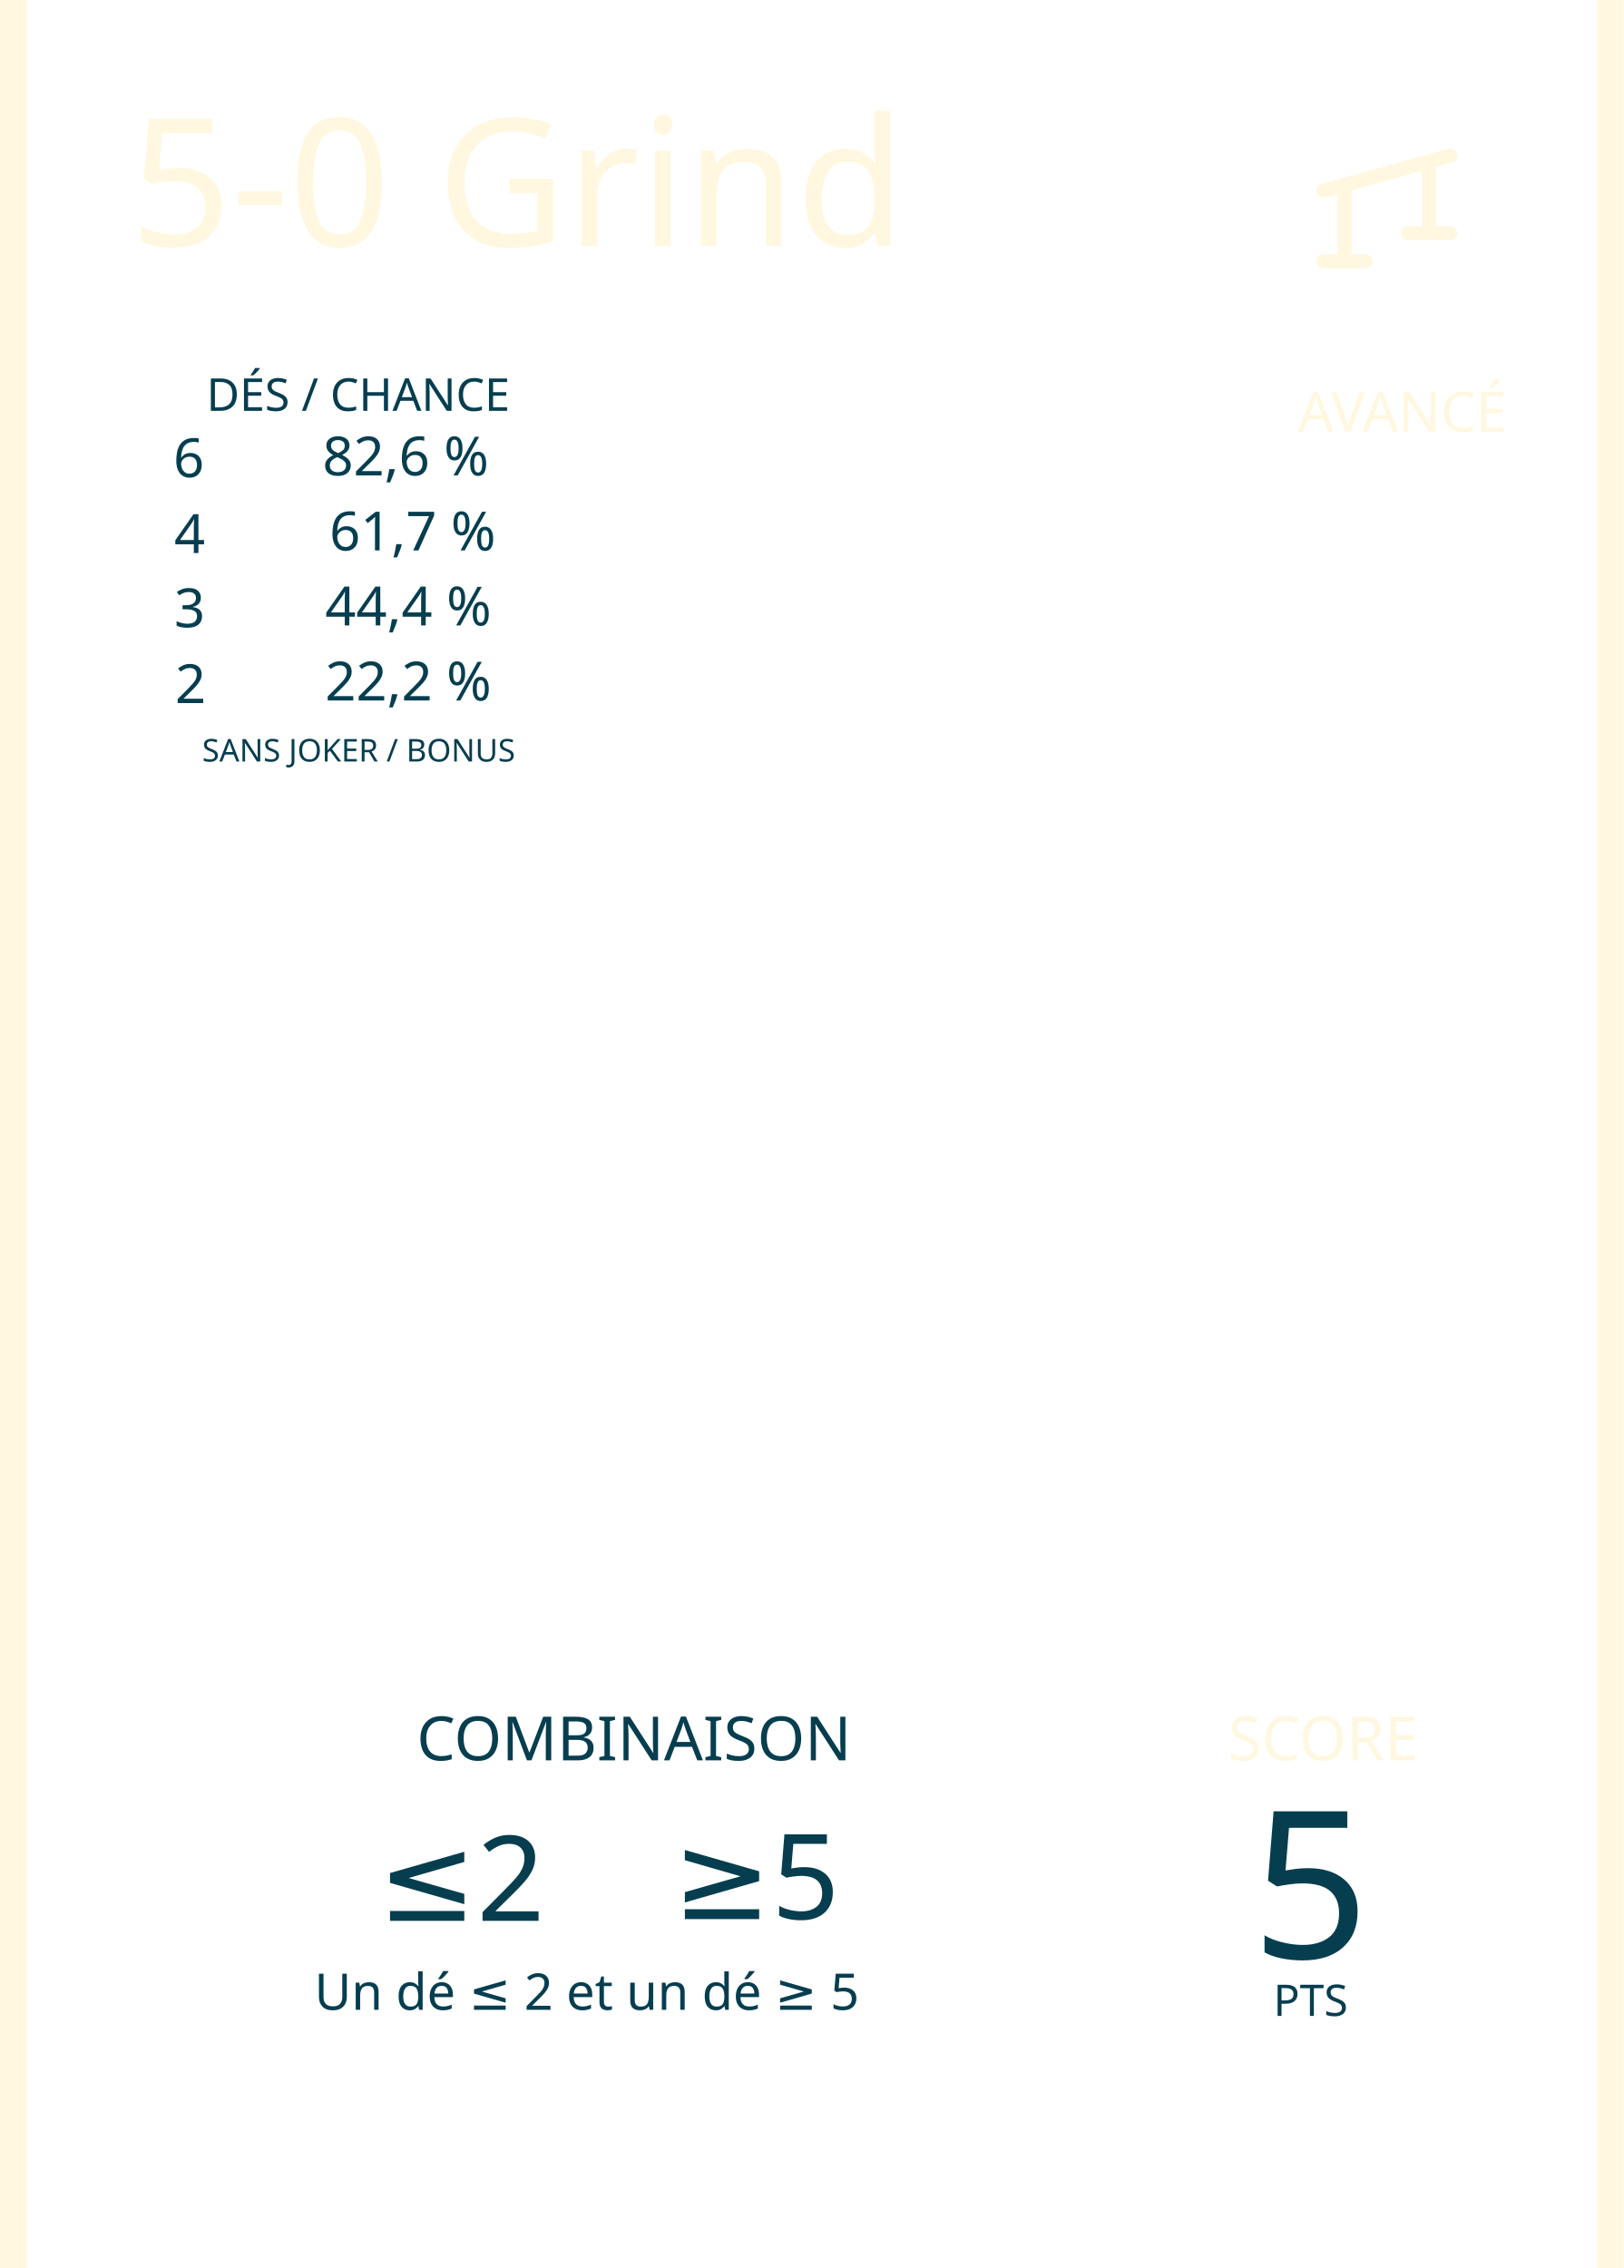
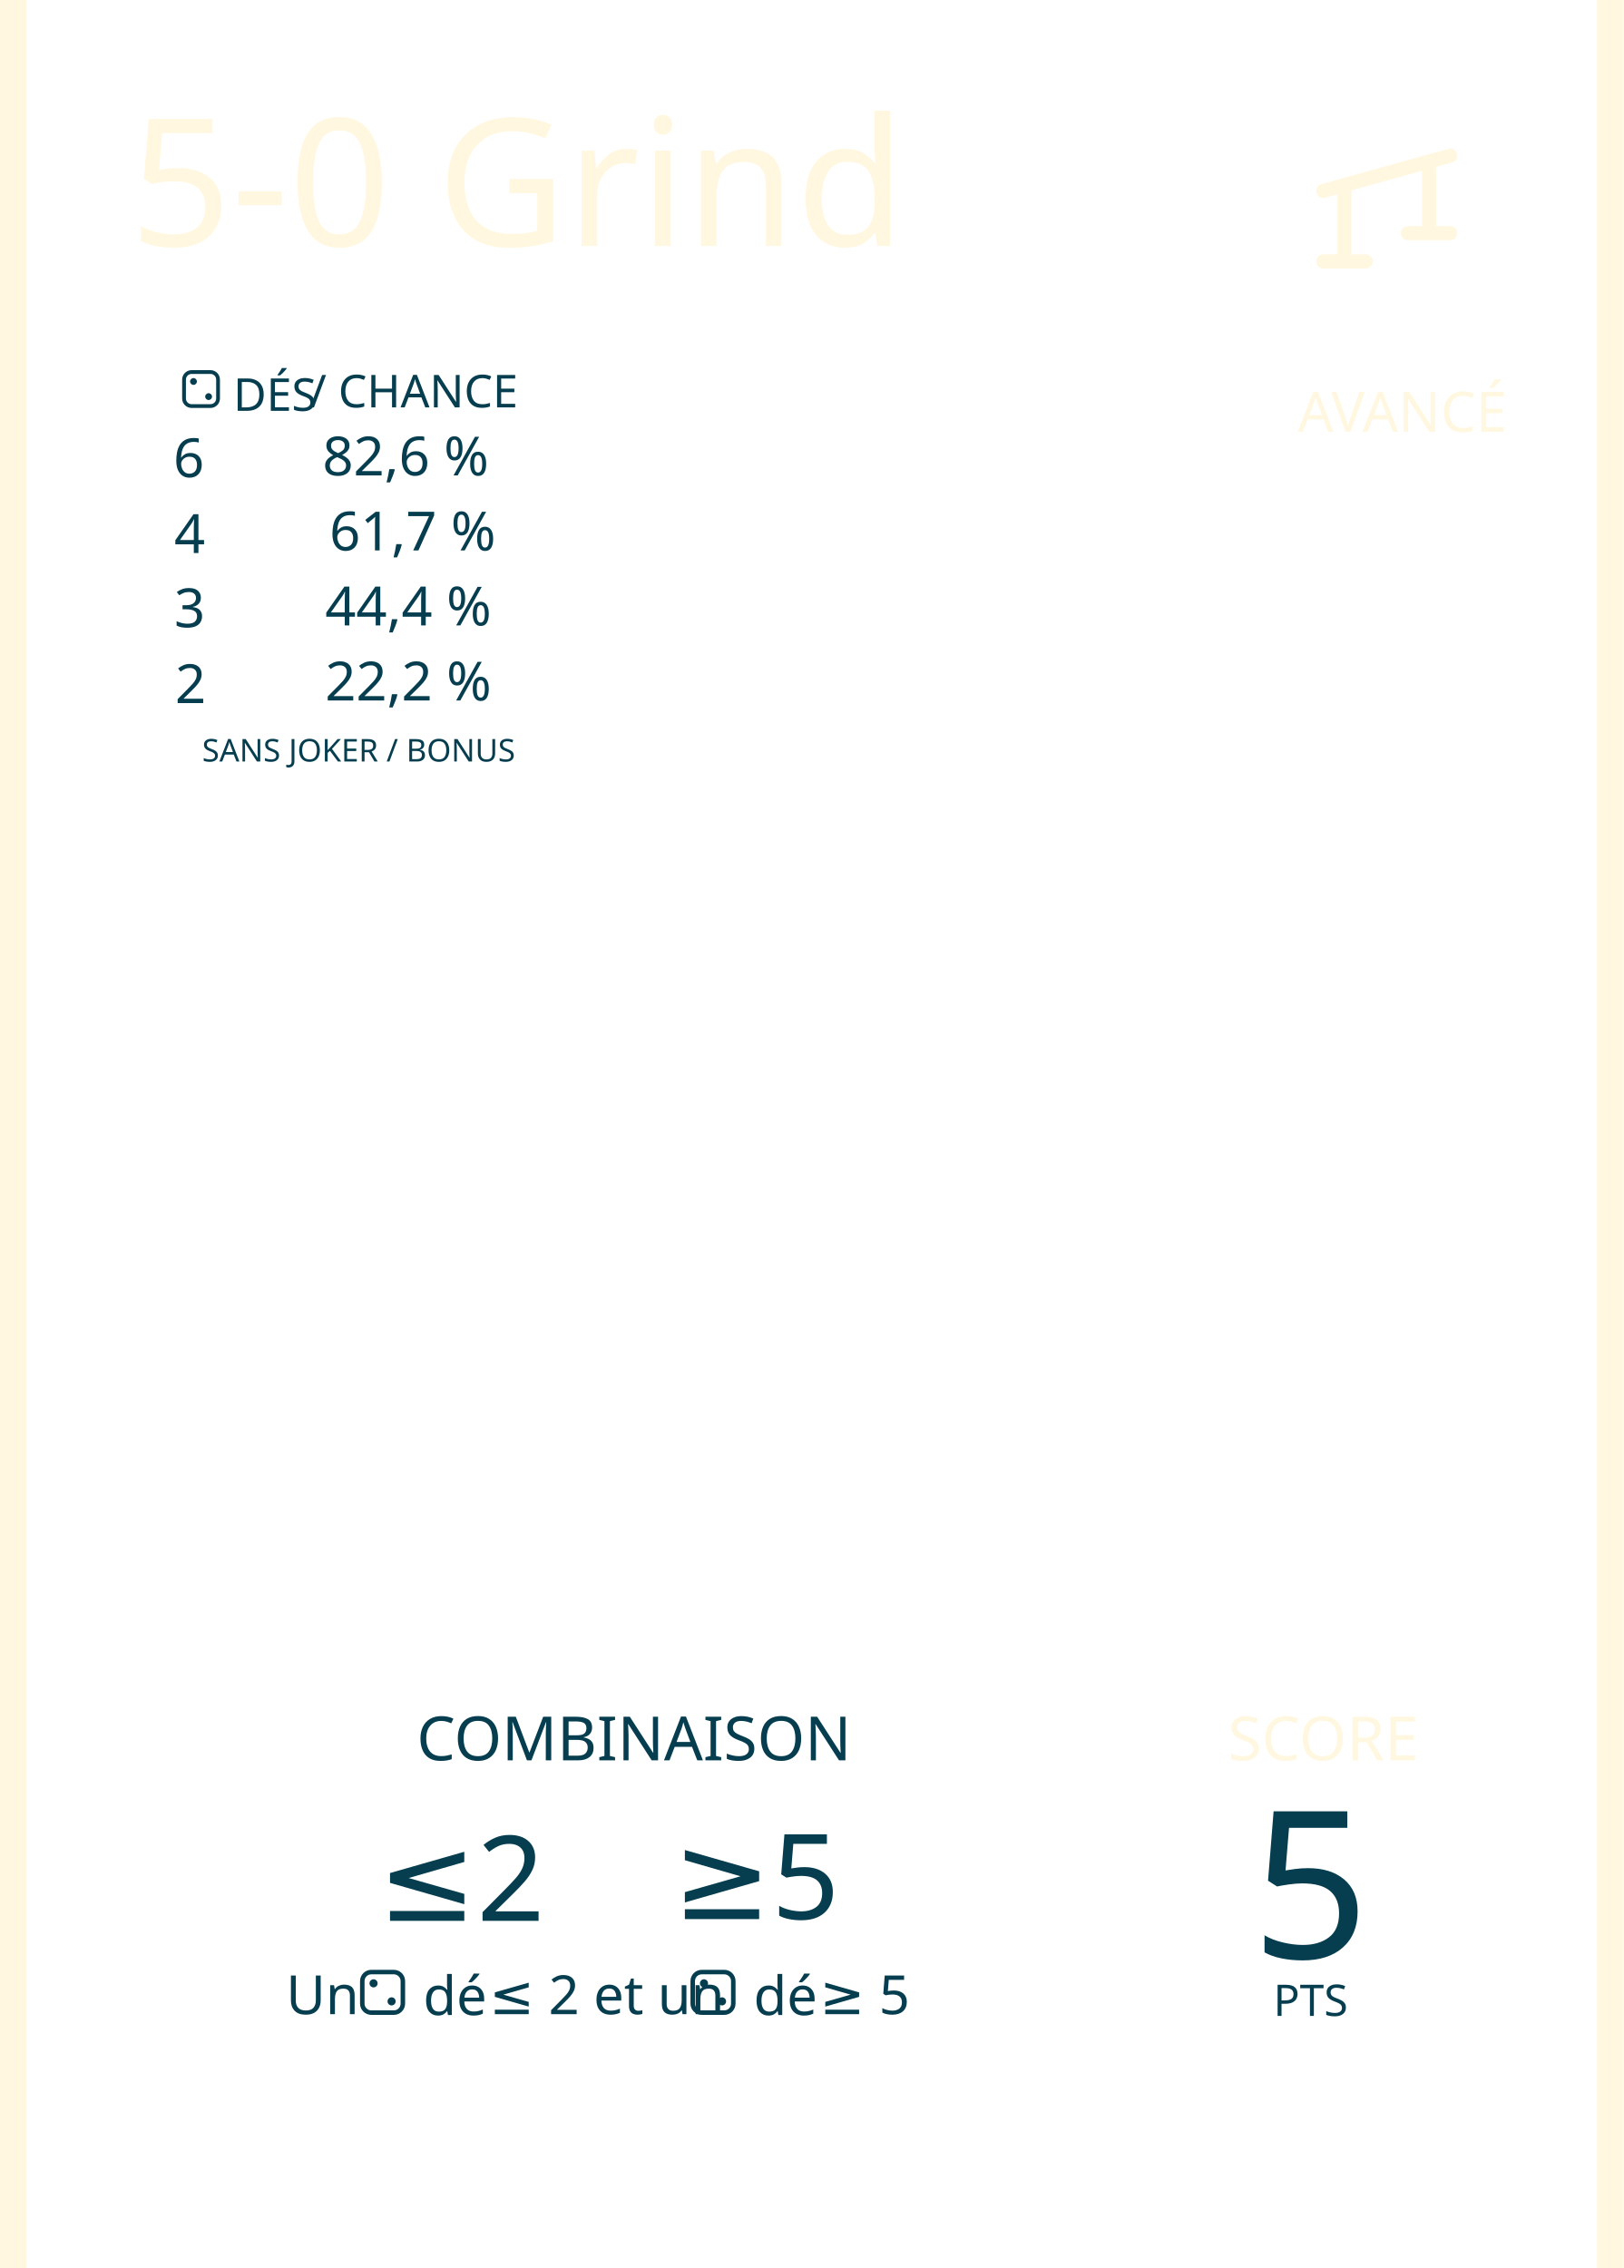
<svg xmlns="http://www.w3.org/2000/svg" width="1008" height="1408" viewBox="-15.341 0 930.682 1300" role="img">
  <g>
    <text x="59" y="141" fill="#fff7df" font-family="Impact,Arial Narrow,sans-serif" font-size="102" font-weight="400" id="card-title">5-0 Grind</text>
    <g color="#fff7df">
      <svg x="731" y="69" width="97" height="97" class="type-icon type-slide" viewBox="0 0 24 24" fill="none" stroke="currentColor" stroke-width="2" stroke-linecap="round" stroke-linejoin="round" role="img" aria-label="slide">
        <path d="m3 10 18-5M6 10v10m12-13v9M3 20h6m6-4h6" />
      </svg>
    </g>
    <g id="badge-information">
-       <text x="103" y="235.5" fill="#063e50" font-family="Impact,Arial Narrow,sans-serif" font-size="26" font-weight="400">DÉS / CHANCE</text>
+       <g transform="translate(172.5 223) scale(1)" color="#063e50">
+         <svg x="-85.61" y="-13" width="26" height="26" class="component-icon component-die" viewBox="0 0 24 24" fill="currentColor" aria-hidden="true">
+           <rect x="3" y="3" width="18" height="18" rx="4" fill="none" stroke="currentColor" stroke-width="2" />
+           <circle cx="8" cy="8" r="1.8" />
+           <circle cx="16" cy="16" r="1.8" />
+         </svg>
+         <text x="-54.11" y="12.5" fill="#063e50" font-family="Impact,Arial Narrow,sans-serif" font-size="26" font-weight="400">DÉS</text>
+         <text x="-10.39" y="10.5" fill="#063e50" font-family="Impact,Arial Narrow,sans-serif" font-size="26" font-weight="400">/ CHANCE</text>
+       </g>
      <text x="84" y="273.5" fill="#063e50" font-family="Impact,Arial Narrow,sans-serif" font-size="31" font-weight="400">6</text>
      <text x="169.5" y="272.5" fill="#063e50" font-family="Impact,Arial Narrow,sans-serif" font-size="31" font-weight="400">82,6 %</text>
      <text x="84.5" y="317" fill="#063e50" font-family="Impact,Arial Narrow,sans-serif" font-size="31" font-weight="400">4</text>
      <text x="173.5" y="315.5" fill="#063e50" font-family="Impact,Arial Narrow,sans-serif" font-size="31" font-weight="400">61,7 %</text>
      <text x="84.5" y="359.5" fill="#063e50" font-family="Impact,Arial Narrow,sans-serif" font-size="31" font-weight="400">3</text>
      <text x="171" y="358.5" fill="#063e50" font-family="Impact,Arial Narrow,sans-serif" font-size="31" font-weight="400">44,4 %</text>
      <text x="85" y="403" fill="#063e50" font-family="Impact,Arial Narrow,sans-serif" font-size="31" font-weight="400">2</text>
      <text x="171" y="401.5" fill="#063e50" font-family="Impact,Arial Narrow,sans-serif" font-size="31" font-weight="400">22,2 %</text>
      <text x="100.5" y="436.5" fill="#063e50" font-family="Impact,Arial Narrow,sans-serif" font-size="18" font-weight="400">SANS JOKER / BONUS</text>
      <text x="728.5" y="247.5" fill="#fff7df" font-family="Impact,Arial Narrow,sans-serif" font-size="32" font-weight="400" id="badge-label">AVANCÉ</text>
    </g>
    <text x="223.5" y="1009" fill="#063e50" font-family="Impact,Arial Narrow,sans-serif" font-size="35" font-weight="400" id="requirement-heading">COMBINAISON</text>
    <text x="201" y="1101" fill="#063e50" font-family="Impact,Arial Narrow,sans-serif" font-size="68" font-weight="400" id="socket-0">≤2</text>
    <text x="370" y="1100" fill="#063e50" font-family="Impact,Arial Narrow,sans-serif" font-size="68" font-weight="400" id="socket-1">≥5</text>
-     <text x="321" y="1152" fill="#063e50" font-size="29" font-weight="400" text-anchor="middle" font-family="Arial Narrow,Segoe UI,sans-serif">Un dé ≤ 2 et un dé ≥ 5</text>
+     <g transform="translate(321 1142) scale(1)" color="#063e50">
+       <text x="-172.39" y="12.5" fill="#063e50" font-family="Impact,Arial Narrow,sans-serif" font-size="31" font-weight="400">Un</text>
+       <svg x="-132.57" y="-15.5" width="31" height="31" class="component-icon component-die" viewBox="0 0 24 24" fill="currentColor" aria-hidden="true">
+         <rect x="3" y="3" width="18" height="18" rx="4" fill="none" stroke="currentColor" stroke-width="2" />
+         <circle cx="8" cy="8" r="1.8" />
+         <circle cx="16" cy="16" r="1.8" />
+       </svg>
+       <text x="-93.82" y="13" fill="#063e50" font-family="Impact,Arial Narrow,sans-serif" font-size="31" font-weight="400">dé</text>
+       <text x="-56" y="12.5" fill="#063e50" font-family="Impact,Arial Narrow,sans-serif" font-size="31" font-weight="400">≤ 2 et un</text>
+       <svg x="56.82" y="-15.5" width="31" height="31" class="component-icon component-die" viewBox="0 0 24 24" fill="currentColor" aria-hidden="true">
+         <rect x="3" y="3" width="18" height="18" rx="4" fill="none" stroke="currentColor" stroke-width="2" />
+         <circle cx="8" cy="8" r="1.8" />
+         <circle cx="16" cy="16" r="1.8" />
+       </svg>
+       <text x="95.57" y="13" fill="#063e50" font-family="Impact,Arial Narrow,sans-serif" font-size="31" font-weight="400">dé</text>
+       <text x="133.39" y="12.5" fill="#063e50" font-family="Impact,Arial Narrow,sans-serif" font-size="31" font-weight="400">≥ 5</text>
+     </g>
    <text x="688.5" y="1009" fill="#fff7df" font-family="Impact,Arial Narrow,sans-serif" font-size="35" font-weight="400" id="score-heading">SCORE</text>
    <g id="score-information">
      <text x="702" y="1122.5" fill="#063e50" font-family="Impact,Arial Narrow,sans-serif" font-size="118" font-weight="400" id="card-score">5</text>
      <text x="714.5" y="1155.5" fill="#063e50" font-family="Impact,Arial Narrow,sans-serif" font-size="25" font-weight="400" id="score-unit">PTS</text>
    </g>
  </g>
  <rect x="-15.341" y="0" width="15.341" height="1300" fill="#fff7df" />
  <rect x="900" y="0" width="15.341" height="1300" fill="#fff7df" />
</svg>
